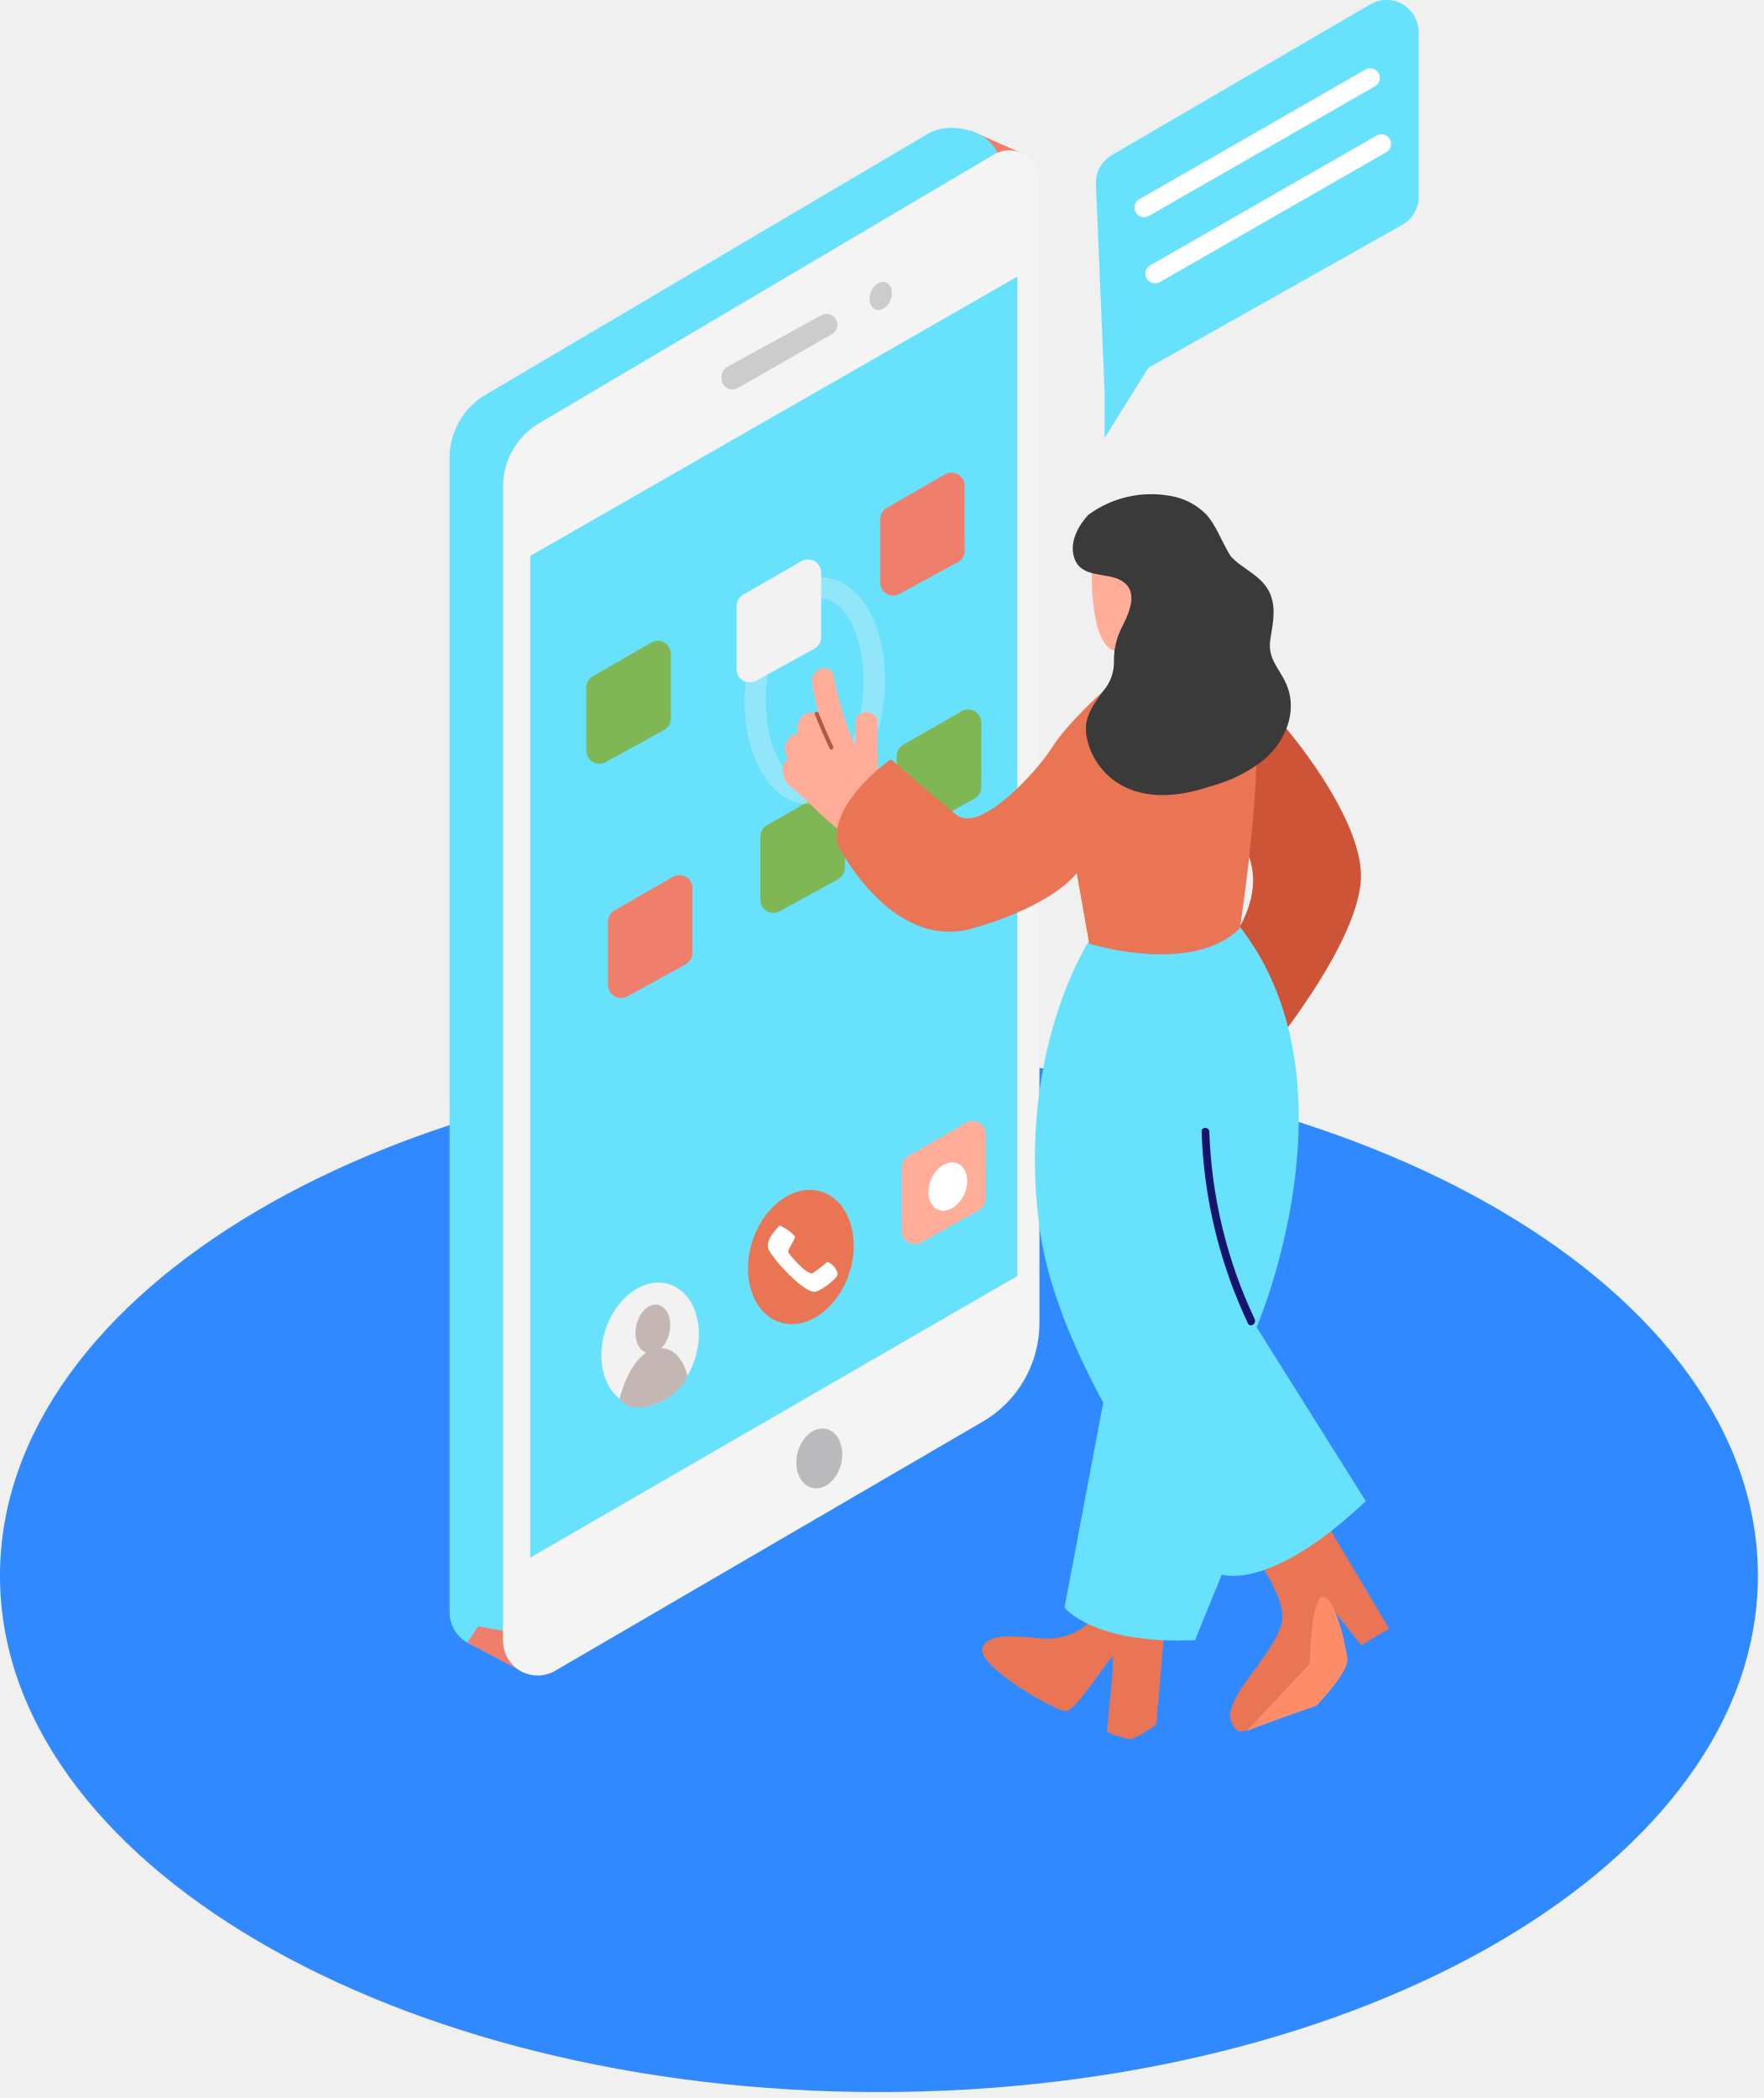
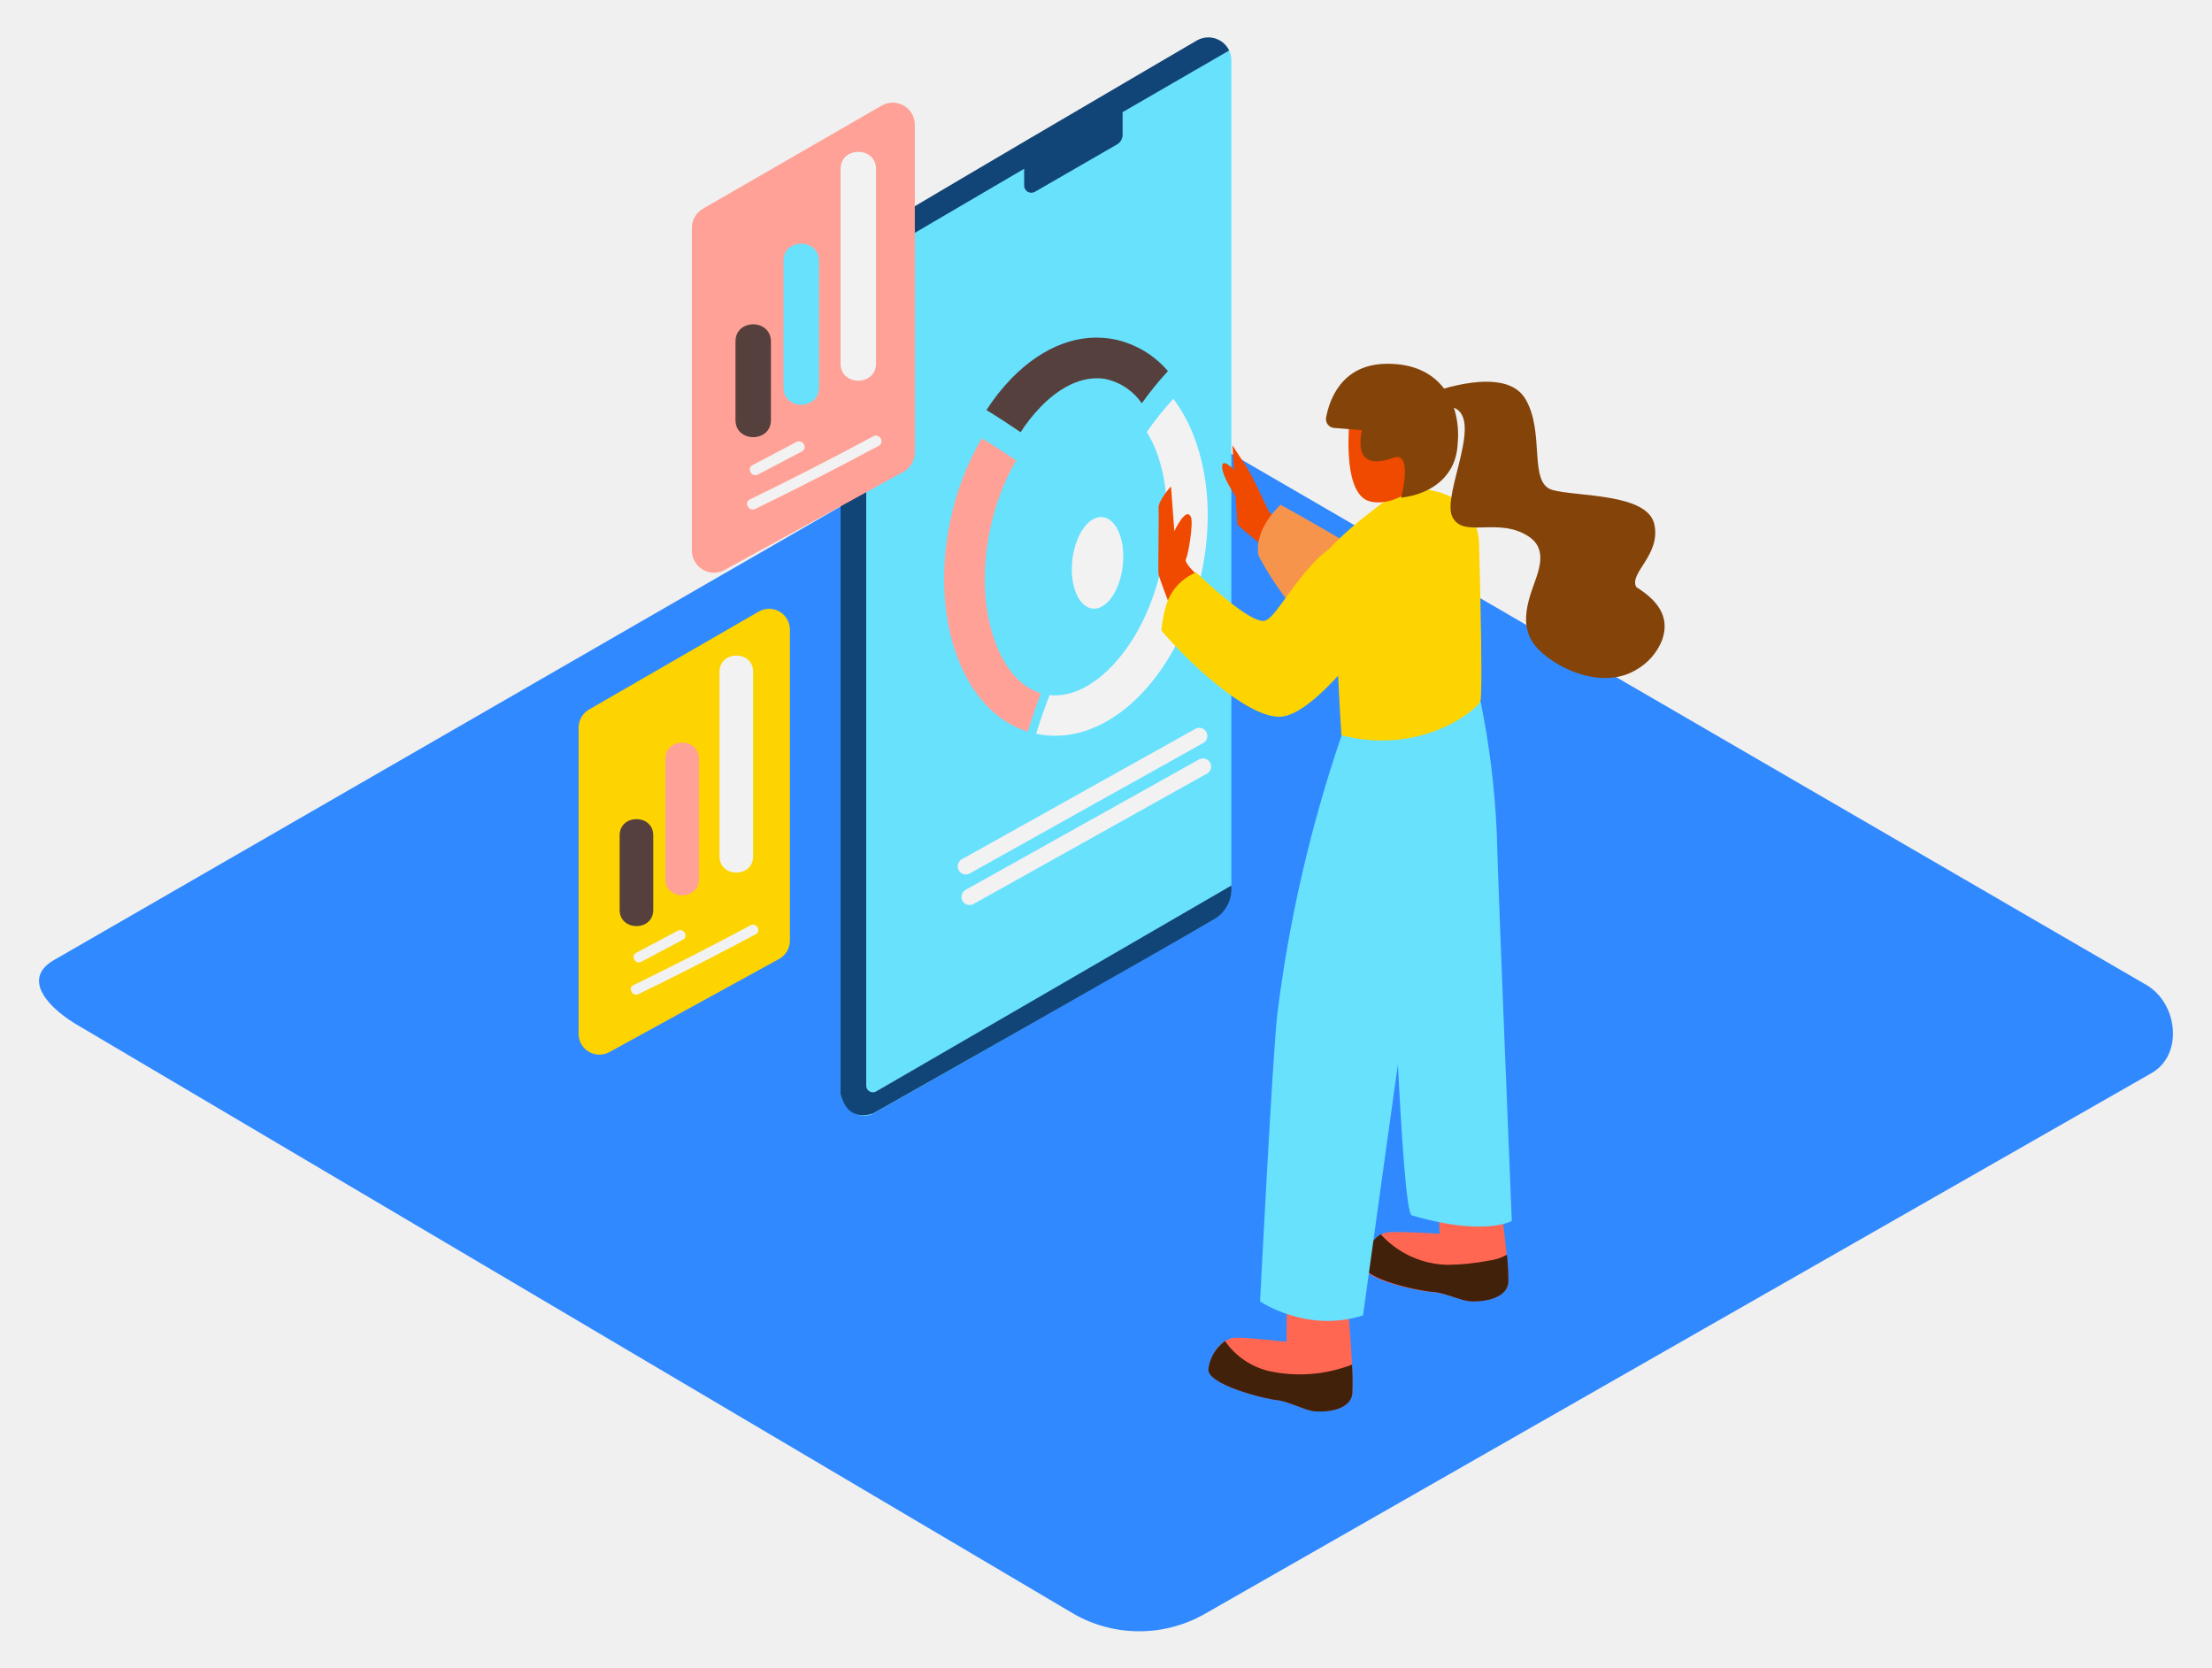
- <svg xmlns="http://www.w3.org/2000/svg" width="232" height="276" viewBox="0 0 232 276" fill="none">
-   <path d="M115.629 275.219C179.489 275.219 231.258 244.808 231.258 207.295C231.258 169.782 179.489 139.371 115.629 139.371C51.769 139.371 0 169.782 0 207.295C0 244.808 51.769 275.219 115.629 275.219Z" fill="#3189FF" />
-   <path d="M127.677 17.175L134.447 20.17L127.941 23.032L126.378 19.662" fill="#EF7F6C" />
-   <path d="M65.995 216.055L122.236 183.28C124.493 181.964 126.367 180.082 127.672 177.819C128.977 175.556 129.668 172.992 129.676 170.38L131.493 21.509C131.493 17.602 125.403 15.612 122.064 17.602L63.884 51.929C62.44 52.781 61.244 53.995 60.413 55.452C59.581 56.907 59.144 58.555 59.144 60.232V212.126C59.146 212.927 59.358 213.713 59.761 214.405C60.163 215.098 60.74 215.672 61.435 216.07C62.129 216.468 62.916 216.677 63.717 216.674C64.518 216.671 65.303 216.457 65.995 216.055Z" fill="#68E1FD" />
-   <path d="M61.489 216.105L68.847 219.993L67.995 214.867L62.889 213.943" fill="#EF7F6C" />
-   <path d="M73.049 219.79L129.291 187.015C131.557 185.696 133.437 183.806 134.744 181.534C136.051 179.261 136.74 176.686 136.741 174.064V23.773C136.742 23.07 136.557 22.379 136.205 21.77C135.853 21.162 135.345 20.657 134.735 20.309C134.124 19.96 133.432 19.78 132.729 19.785C132.026 19.791 131.337 19.983 130.732 20.342L70.918 55.684C69.474 56.537 68.278 57.751 67.447 59.207C66.615 60.663 66.178 62.311 66.178 63.987V215.851C66.176 216.656 66.387 217.447 66.789 218.143C67.192 218.84 67.771 219.418 68.469 219.818C69.167 220.218 69.959 220.426 70.763 220.421C71.568 220.416 72.356 220.198 73.049 219.79Z" fill="#F4F4F4" />
-   <path d="M69.761 73.132L133.838 36.389V167.862L69.761 204.91V73.132Z" fill="#68E1FD" />
-   <path d="M110.658 192.549C111.17 190.407 110.299 188.362 108.712 187.984C107.125 187.605 105.424 189.035 104.913 191.177C104.401 193.32 105.272 195.364 106.859 195.743C108.446 196.122 110.147 194.692 110.658 192.549Z" fill="#BABABC" />
-   <path d="M110.168 42.713C110.167 42.964 110.1 43.211 109.974 43.429C109.847 43.646 109.666 43.826 109.447 43.951L97.064 51.056C96.847 51.18 96.601 51.245 96.351 51.245C96.1 51.244 95.854 51.178 95.638 51.053C95.421 50.927 95.241 50.747 95.115 50.531C94.99 50.314 94.924 50.068 94.923 49.818V49.513C94.924 49.258 94.993 49.008 95.123 48.788C95.254 48.569 95.44 48.388 95.664 48.265L108.047 41.474C108.264 41.355 108.508 41.294 108.755 41.297C109.002 41.3 109.245 41.367 109.459 41.492C109.672 41.617 109.85 41.795 109.974 42.009C110.099 42.223 110.165 42.465 110.168 42.713Z" fill="#CCCCCC" />
-   <path d="M117.174 39.421C117.54 38.432 117.248 37.413 116.523 37.145C115.797 36.876 114.912 37.46 114.547 38.448C114.181 39.437 114.472 40.456 115.198 40.724C115.923 40.992 116.808 40.409 117.174 39.421Z" fill="#CCCCCC" />
-   <path d="M115.781 68.311V76.624C115.782 76.922 115.86 77.216 116.008 77.475C116.156 77.734 116.369 77.951 116.626 78.103C116.882 78.255 117.174 78.339 117.473 78.344C117.771 78.35 118.066 78.278 118.329 78.136L126.012 73.954C126.283 73.805 126.509 73.587 126.666 73.32C126.823 73.054 126.906 72.751 126.905 72.442V63.896C126.904 63.595 126.824 63.299 126.673 63.038C126.522 62.778 126.305 62.561 126.044 62.41C125.784 62.26 125.488 62.18 125.187 62.178C124.886 62.177 124.589 62.255 124.327 62.404L116.593 66.85C116.345 67.004 116.14 67.22 115.998 67.475C115.856 67.731 115.781 68.019 115.781 68.311V68.311Z" fill="#EF7F6C" />
-   <path d="M77.13 90.438V98.751C77.131 99.049 77.209 99.343 77.357 99.602C77.505 99.861 77.718 100.078 77.975 100.23C78.231 100.382 78.523 100.466 78.822 100.471C79.12 100.477 79.415 100.406 79.677 100.263L87.361 96.041C87.632 95.892 87.857 95.673 88.014 95.407C88.172 95.141 88.254 94.838 88.254 94.528V86.023C88.253 85.722 88.173 85.426 88.022 85.165C87.87 84.905 87.654 84.688 87.393 84.537C87.132 84.387 86.837 84.307 86.535 84.305C86.234 84.304 85.938 84.382 85.676 84.531L78.023 88.946C77.755 89.093 77.532 89.309 77.375 89.571C77.218 89.834 77.133 90.133 77.13 90.438V90.438Z" fill="#7EB753" />
-   <path d="M96.902 79.74V88.053C96.903 88.351 96.981 88.645 97.129 88.904C97.277 89.163 97.49 89.379 97.747 89.532C98.004 89.684 98.295 89.767 98.594 89.773C98.892 89.779 99.187 89.707 99.45 89.565L107.133 85.343C107.404 85.194 107.63 84.975 107.787 84.709C107.944 84.443 108.027 84.139 108.026 83.83V75.325C108.027 75.021 107.947 74.722 107.795 74.458C107.643 74.195 107.424 73.976 107.16 73.825C106.896 73.673 106.597 73.594 106.293 73.596C105.989 73.597 105.69 73.679 105.428 73.833L97.745 78.248C97.486 78.402 97.273 78.62 97.125 78.882C96.977 79.144 96.9 79.439 96.902 79.74V79.74Z" fill="#F2F2F2" />
-   <path d="M91.427 178.761C92.82 174.38 91.306 169.989 88.047 168.953C84.789 167.918 81.018 170.629 79.626 175.01C78.234 179.391 79.747 183.782 83.006 184.817C86.265 185.853 90.035 183.141 91.427 178.761Z" fill="#F2F2F2" />
-   <path d="M88.068 175.314C88.45 173.561 87.782 171.928 86.576 171.666C85.371 171.404 84.085 172.612 83.704 174.365C83.323 176.118 83.991 177.751 85.196 178.014C86.401 178.276 87.687 177.067 88.068 175.314Z" fill="#C4B7B3" />
-   <path d="M81.504 184.021C81.504 184.021 82.844 178.154 86.224 177.444C89.604 176.733 90.436 181.017 90.436 181.017C89.987 181.918 89.359 182.719 88.592 183.372C87.824 184.024 86.933 184.514 85.971 184.813C82.591 185.95 81.504 184.021 81.504 184.021Z" fill="#C4B7B3" />
-   <path d="M111.749 167.396C113.256 162.652 111.616 157.897 108.085 156.774C104.553 155.652 100.468 158.588 98.961 163.332C97.453 168.076 99.094 172.832 102.625 173.954C106.156 175.076 110.241 172.14 111.749 167.396Z" fill="#EA7554" />
-   <path d="M102.545 161.244C102.759 161.184 104.646 162.371 104.575 162.767C104.504 163.163 103.56 164.503 103.703 164.746C103.845 164.99 105.733 167.385 106.808 167.537C107.531 167.087 108.211 166.57 108.838 165.995C109.187 166.128 109.496 166.348 109.736 166.634C109.975 166.92 110.138 167.262 110.209 167.629C110.209 168.065 108.453 169.537 107.367 169.913C105.956 170.4 101.612 165.579 101.094 164.32C100.576 163.061 102.545 161.244 102.545 161.244Z" fill="white" />
-   <path d="M117.963 99.472V107.784C117.964 108.083 118.042 108.376 118.19 108.635C118.339 108.895 118.551 109.111 118.808 109.264C119.065 109.416 119.357 109.499 119.655 109.505C119.954 109.511 120.248 109.439 120.511 109.297L128.195 105.074C128.465 104.925 128.691 104.706 128.848 104.44C129.005 104.174 129.088 103.871 129.088 103.562V95.056C129.086 94.755 129.006 94.46 128.855 94.199C128.704 93.938 128.487 93.722 128.227 93.571C127.966 93.42 127.67 93.34 127.369 93.339C127.068 93.338 126.771 93.415 126.51 93.564L118.826 97.98C118.564 98.131 118.346 98.348 118.195 98.61C118.044 98.872 117.964 99.169 117.963 99.472V99.472Z" fill="#7EB753" />
-   <path d="M79.972 121.264V129.576C79.973 129.875 80.051 130.168 80.199 130.428C80.347 130.687 80.56 130.903 80.817 131.056C81.073 131.208 81.365 131.291 81.664 131.297C81.962 131.303 82.257 131.231 82.519 131.089L90.203 126.866C90.474 126.717 90.699 126.498 90.856 126.232C91.014 125.966 91.096 125.663 91.096 125.354V116.848C91.095 116.547 91.015 116.252 90.864 115.991C90.713 115.73 90.496 115.514 90.235 115.363C89.974 115.212 89.679 115.132 89.377 115.131C89.076 115.13 88.78 115.207 88.518 115.356L80.835 119.772C80.573 119.923 80.355 120.14 80.204 120.402C80.052 120.664 79.972 120.961 79.972 121.264V121.264Z" fill="#EF7F6C" />
-   <path d="M100.028 110.058V118.371C100.029 118.669 100.107 118.963 100.255 119.222C100.403 119.481 100.616 119.698 100.873 119.85C101.13 120.002 101.422 120.086 101.72 120.091C102.019 120.097 102.313 120.025 102.576 119.883L110.259 115.661C110.53 115.512 110.756 115.293 110.913 115.027C111.07 114.761 111.153 114.457 111.153 114.148V105.643C111.151 105.342 111.071 105.046 110.92 104.785C110.769 104.525 110.552 104.308 110.291 104.157C110.031 104.007 109.735 103.927 109.434 103.925C109.133 103.924 108.836 104.002 108.575 104.151L100.891 108.566C100.629 108.717 100.411 108.935 100.26 109.197C100.109 109.458 100.029 109.756 100.028 110.058V110.058Z" fill="#7EB753" />
-   <path d="M118.623 153.642V161.955C118.624 162.254 118.702 162.547 118.85 162.806C118.998 163.065 119.211 163.282 119.468 163.434C119.724 163.586 120.016 163.67 120.315 163.675C120.613 163.681 120.908 163.61 121.171 163.467L128.773 159.214C129.044 159.065 129.269 158.847 129.426 158.58C129.584 158.314 129.666 158.011 129.666 157.702V149.196C129.665 148.895 129.585 148.6 129.434 148.339C129.282 148.078 129.066 147.862 128.805 147.711C128.544 147.56 128.249 147.48 127.948 147.479C127.646 147.478 127.35 147.556 127.088 147.704L119.445 152.109C119.185 152.269 118.971 152.495 118.827 152.765C118.682 153.034 118.612 153.337 118.623 153.642V153.642Z" fill="#FFAC99" />
-   <path d="M126.889 157.038C127.609 155.364 127.207 153.584 125.991 153.061C124.776 152.539 123.207 153.472 122.488 155.145C121.768 156.819 122.17 158.599 123.385 159.122C124.6 159.645 126.169 158.712 126.889 157.038Z" fill="white" />
-   <path d="M184.334 29.66C185.02 29.308 185.597 28.774 186.001 28.118C186.406 27.461 186.622 26.706 186.628 25.935V4.224C186.627 3.481 186.43 2.752 186.057 2.109C185.684 1.467 185.149 0.934 184.505 0.563C183.862 0.193 183.132 -0.001 182.389 5.05932e-06C181.646 0.001 180.917 0.198 180.274 0.57L146.272 20.403C145.618 20.784 145.078 21.333 144.708 21.994C144.339 22.654 144.153 23.402 144.171 24.159L145.318 51.624L184.334 29.66Z" fill="#68E1FD" />
-   <path d="M145.318 51.624V57.603L153.417 44.621" fill="#68E1FD" />
-   <path d="M151.103 28.432L180.893 11.349C181.184 11.18 181.395 10.902 181.481 10.576C181.567 10.251 181.52 9.904 181.35 9.614C181.266 9.47 181.155 9.344 181.022 9.243C180.889 9.142 180.738 9.068 180.577 9.026C180.251 8.94 179.905 8.987 179.614 9.157L149.814 26.25C149.542 26.429 149.349 26.706 149.275 27.023C149.202 27.34 149.253 27.674 149.419 27.955C149.585 28.235 149.852 28.441 150.166 28.53C150.479 28.619 150.815 28.584 151.103 28.432V28.432Z" fill="white" />
-   <path d="M152.585 37.11L182.375 20.027C182.666 19.858 182.877 19.58 182.963 19.254C183.049 18.929 183.002 18.583 182.832 18.292C182.662 18.001 182.384 17.79 182.059 17.704C181.733 17.618 181.387 17.666 181.096 17.835L151.296 34.918C151.005 35.087 150.794 35.365 150.708 35.691C150.622 36.016 150.67 36.362 150.839 36.653C151.009 36.944 151.287 37.155 151.612 37.241C151.938 37.327 152.284 37.28 152.575 37.11H152.585Z" fill="white" />
-   <path d="M169.038 95.625C169.038 95.625 178.691 106.79 179.036 114.849C179.381 122.908 167.962 137.057 167.962 137.057L160.583 125.415C160.583 125.415 170.185 115.488 160.583 107.845C160.583 107.845 157.295 94.955 169.038 95.665" fill="#CE5438" />
-   <path d="M165.374 205.082C165.374 205.082 169.008 210.157 168.703 213.06C168.399 215.963 163.78 220.967 162.725 223.068C161.669 225.169 161.395 226.113 162.725 227.625C164.054 229.138 175.372 219.292 175.636 217.709C175.9 216.126 174.052 210.076 174.052 210.076L179.076 216.43L182.741 214.268L174.976 201.195" fill="#EA7554" />
-   <path d="M163.933 227.798C164.237 227.494 173.2 224.388 173.2 224.388C173.2 224.388 177.412 220.003 177.26 218.298C177.107 216.592 175.595 209.985 174.022 210.056C172.448 210.127 172.276 218.907 172.276 218.907L163.933 227.798Z" fill="#FD8C68" />
-   <path d="M153.265 213.436L152.118 226.854C152.118 226.854 149.215 228.975 148.505 228.793C147.794 228.61 145.663 228.052 145.642 227.717C145.622 227.382 146.657 218.237 146.373 217.993C146.089 217.75 141.633 224.976 140.283 225.098C138.933 225.22 128.255 219.059 129.27 216.714C130.285 214.37 135.431 215.598 137.969 215.577C140.506 215.557 144.059 214.106 145.906 209.751" fill="#EA7554" />
-   <path d="M146.536 177.089L140.04 211.477C140.04 211.477 143.785 216.379 157.203 215.76L167.181 191.4" fill="#68E1FD" />
-   <path d="M143.663 123.121C143.663 123.121 133.655 137.727 136.731 161.376C139.461 182.336 160.39 207.051 160.39 207.051C160.39 207.051 166.653 209.812 179.675 197.48L165.313 174.602C165.313 174.602 179.33 142.122 162.786 121.507" fill="#68E1FD" />
-   <g opacity="0.55">
-     <path opacity="0.55" d="M105.905 105.765C100.83 105.328 97.338 98.446 98.039 90.103C98.739 81.76 103.307 75.548 108.473 75.984C113.639 76.421 117.04 83.303 116.339 91.646C115.639 99.989 111.021 106.201 105.905 105.765ZM108.189 78.755C104.748 78.461 101.368 83.769 100.82 90.337C100.272 96.904 102.698 102.699 106.149 102.994C109.6 103.288 112.97 97.98 113.518 91.412C114.066 84.845 111.63 79.029 108.189 78.755Z" fill="#F2F2F2" />
-   </g>
-   <path d="M115.446 95.097C115.446 93.219 112.563 93.219 112.523 95.097C112.523 96.112 112.523 97.066 112.523 98.051C112.411 97.837 112.3 97.624 112.198 97.411C111.056 94.693 110.202 91.863 109.65 88.966C109.285 87.089 106.605 87.951 106.839 89.738C107.033 91.158 107.332 92.563 107.732 93.94L107.448 93.818C107.198 93.736 106.934 93.707 106.673 93.731C106.411 93.755 106.157 93.833 105.927 93.96C105.696 94.087 105.495 94.259 105.334 94.467C105.173 94.675 105.056 94.913 104.992 95.168C104.849 95.614 104.825 96.09 104.921 96.548H104.697C104.382 96.656 104.097 96.835 103.865 97.074C103.633 97.312 103.46 97.602 103.361 97.919C103.262 98.237 103.24 98.573 103.295 98.901C103.351 99.229 103.484 99.54 103.682 99.806C103.32 100.093 103.071 100.5 102.982 100.953C102.922 101.472 103.007 101.997 103.227 102.47C103.448 102.943 103.795 103.346 104.23 103.633C105.245 104.465 106.331 105.551 107.275 106.455C108.483 107.632 109.843 108.789 110.98 109.733C112.117 110.677 113.964 107.571 114.025 106.526C114.233 106.592 114.454 106.607 114.668 106.569C114.883 106.531 115.085 106.441 115.257 106.307C115.429 106.173 115.566 105.999 115.655 105.8C115.745 105.601 115.785 105.383 115.771 105.166C115.48 101.823 115.372 98.467 115.446 95.097Z" fill="#FFAC99" />
-   <path d="M109.61 98.213C108.933 96.778 108.297 95.317 107.702 93.828C107.58 93.514 107.062 93.656 107.194 93.97C107.79 95.5 108.443 97.002 109.153 98.477C109.295 98.792 109.752 98.517 109.61 98.213Z" fill="#AF594A" />
-   <path d="M145.186 90.874C145.186 90.874 140.303 95.269 138.416 98.314C136.528 101.359 128.956 109.723 125.84 107.206C122.724 104.689 117.202 99.888 117.202 99.888C117.202 99.888 109.316 105.308 110.097 110.951C110.097 110.951 117.101 125.263 128.012 122.116C138.923 118.97 141.643 114.839 141.643 114.839L143.288 124.146C143.288 124.146 156.828 128.389 163.111 122.116C163.111 122.116 167.231 95.391 164.197 91.402" fill="#EA7554" />
-   <path d="M143.673 74.685C143.572 74.99 143.338 84.693 146.637 85.617C149.936 86.54 155.539 84.236 156.99 81.161C158.442 78.085 156.371 68.301 151.164 67.733C145.957 67.164 144.607 71.853 143.673 74.685Z" fill="#FFAC99" />
-   <path d="M169.211 89.981C168.277 87.85 166.744 86.703 167.11 84.175C167.394 82.237 167.881 80.329 167.201 78.4C166.521 76.472 164.826 75.497 163.222 74.34C162.758 73.999 162.323 73.618 161.923 73.203L161.578 72.625C160.624 71.001 159.934 69.042 158.655 67.641C157.378 66.367 155.735 65.526 153.955 65.236C152.096 64.898 150.188 64.941 148.346 65.361C146.503 65.782 144.765 66.571 143.237 67.682C143.237 67.682 140.405 70.402 141.298 73.315C142.191 76.228 145.724 75.162 147.682 76.482C149.855 77.954 148.474 80.745 147.561 82.572C146.862 83.94 146.513 85.461 146.546 86.997C146.574 88.429 146.071 89.821 145.135 90.905C144.12 92.326 142.942 93.808 142.861 95.635C142.699 99.228 146.505 106.8 157.396 103.988C158.096 103.806 158.827 103.592 159.558 103.349C161.883 102.709 164.063 101.631 165.983 100.172C169.038 97.787 170.814 93.645 169.211 89.981Z" fill="#3A3A3A" />
-   <path d="M145.196 184.173C145.196 184.173 156.655 204.006 160.421 207.031L157.223 215.76C157.223 215.76 143.897 197.084 145.196 184.173Z" fill="#68E1FD" />
-   <path d="M165.069 173.556C161.41 165.831 159.375 157.436 159.091 148.892C159.091 148.212 158.005 148.212 158.076 148.892C158.361 157.618 160.434 166.192 164.166 174.084C164.45 174.703 165.313 174.165 165.069 173.556Z" fill="#15156D" />
+ <svg xmlns="http://www.w3.org/2000/svg" width="406" height="306" viewBox="0 0 406 306" fill="none">
+   <path d="M197.194 296.257L14.778 188.454C8.973 185.186 3.989 179.837 9.653 176.345L192.728 70.785C195.479 69.08 199.65 67.963 202.442 69.587L393.932 180.75C399.737 184.12 400.783 193.539 394.947 196.919L221.27 296.115C217.616 298.232 213.474 299.359 209.251 299.384C205.028 299.409 200.873 298.331 197.194 296.257Z" fill="#3189FF" />
+   <path d="M144.983 172.65C144.983 172.65 145.744 174.488 143.003 175.99C140.263 177.492 93.624 209.84 93.624 209.84L82.063 203.161L138.72 171.402L144.983 172.65Z" fill="url(#paint0_linear)" />
+   <path d="M226.01 157.71C226.01 157.71 226.457 170.022 222.366 173.645C218.276 177.269 139.197 232.698 139.197 232.698L114.695 217.96L226.01 157.71Z" fill="url(#paint1_linear)" />
+   <path d="M276.862 235.215L219.555 285.153C219.687 286.777 181.309 262.052 181.309 262.052L253.374 226.527" fill="url(#paint2_linear)" />
+   <path d="M219.727 7.49C204.929 16.259 168.297 37.94 157.345 44.304C156.41 44.844 155.635 45.623 155.1 46.561C154.565 47.499 154.289 48.563 154.3 49.643V200.025C154.077 203.07 157.548 205.932 160.39 204.318L221.95 169.24C224.427 167.819 226.01 165.819 226.01 162.967V11.073C226.011 10.338 225.816 9.616 225.448 8.981C225.079 8.345 224.548 7.819 223.91 7.455C223.272 7.091 222.549 6.902 221.814 6.908C221.079 6.915 220.359 7.115 219.727 7.49V7.49Z" fill="#68E1FD" />
+   <path d="M225.604 9.266L206.045 20.583V24.765C206.041 25.117 205.945 25.463 205.767 25.767C205.589 26.072 205.335 26.324 205.03 26.501L190.008 35.169C189.806 35.298 189.573 35.37 189.333 35.376C189.094 35.383 188.857 35.324 188.648 35.206C188.439 35.088 188.267 34.915 188.149 34.707C188.031 34.498 187.972 34.261 187.978 34.022V30.977L159.873 47.44C159.604 47.598 159.381 47.823 159.226 48.094C159.071 48.364 158.989 48.671 158.99 48.983V199.294C158.996 199.505 159.058 199.71 159.167 199.889C159.277 200.069 159.431 200.217 159.615 200.319C159.799 200.422 160.007 200.474 160.217 200.473C160.428 200.471 160.634 200.415 160.817 200.309L226.01 162.521C226.12 163.687 225.91 164.861 225.404 165.918C224.898 166.974 224.115 167.873 223.138 168.519C219.758 170.671 160.37 204.278 160.37 204.278C160.37 204.278 155.671 206.399 154.28 200.796V49.561C154.278 48.584 154.508 47.619 154.951 46.748C155.393 45.876 156.037 45.122 156.828 44.547C159.548 42.568 219.707 7.408 219.707 7.408C220.212 7.127 220.77 6.951 221.346 6.892C221.922 6.833 222.504 6.893 223.056 7.066C223.608 7.24 224.119 7.525 224.557 7.903C224.995 8.281 225.351 8.745 225.604 9.266V9.266Z" fill="#124577" />
+   <path d="M191.023 74.652C194.352 71.232 197.945 69.425 201.305 69.425C201.939 69.424 202.572 69.488 203.193 69.618C205.785 70.25 208.054 71.814 209.567 74.013C211.046 71.948 212.65 69.975 214.368 68.105C211.872 65.181 208.49 63.15 204.736 62.32C198.26 60.95 191.49 63.477 185.674 69.425C183.944 71.212 182.397 73.167 181.056 75.261C183.187 76.55 185.258 77.92 187.328 79.321C188.402 77.646 189.64 76.082 191.023 74.652V74.652Z" fill="#56403D" />
+   <path d="M191.053 127.249C187.491 126.184 184.537 122.895 182.68 117.901C180.487 111.994 180.152 104.605 181.736 97.104C182.644 92.676 184.251 88.421 186.496 84.498C184.466 83.127 182.345 81.747 180.213 80.438C177.478 85.125 175.524 90.226 174.428 95.541C172.55 104.412 172.997 113.263 175.676 120.479C178.356 127.696 182.893 132.456 188.617 134.273C189.369 131.929 190.15 129.564 191.053 127.249Z" fill="#FFA197" />
+   <path d="M219.24 80.377C218.306 77.803 216.996 75.381 215.353 73.191C213.604 75.117 211.976 77.151 210.481 79.281C211.196 80.45 211.801 81.683 212.287 82.965C214.48 88.872 214.815 96.261 213.231 103.762C211.648 111.263 208.349 117.881 203.944 122.398C200.28 126.163 196.301 127.97 192.647 127.564C191.713 129.909 190.921 132.304 190.17 134.669H190.221C191.362 134.911 192.526 135.034 193.692 135.035C199.072 135.035 204.502 132.456 209.283 127.554C214.662 122.042 218.651 114.125 220.529 105.224C222.407 96.322 221.97 87.593 219.24 80.377Z" fill="#F2F2F2" />
+   <path d="M206.081 103.815C206.597 99.18 204.942 95.191 202.384 94.907C199.827 94.622 197.336 98.149 196.82 102.784C196.304 107.42 197.959 111.408 200.516 111.693C203.074 111.977 205.565 108.45 206.081 103.815Z" fill="#F2F2F2" />
+   <path d="M220.174 139.328L177.138 163.363C176.823 163.57 176.598 163.889 176.508 164.255C176.419 164.622 176.471 165.008 176.655 165.337C176.839 165.667 177.141 165.914 177.499 166.03C177.858 166.146 178.248 166.121 178.589 165.962L221.625 141.926C221.94 141.719 222.165 141.4 222.255 141.034C222.344 140.668 222.292 140.281 222.108 139.952C221.924 139.623 221.622 139.376 221.264 139.26C220.905 139.144 220.515 139.168 220.174 139.328Z" fill="#F2F2F2" />
+   <path d="M219.484 133.715L176.448 157.75C176.133 157.957 175.908 158.276 175.818 158.642C175.729 159.009 175.781 159.395 175.965 159.724C176.149 160.054 176.45 160.301 176.809 160.417C177.168 160.533 177.557 160.508 177.899 160.349L220.935 136.313C221.25 136.106 221.475 135.787 221.565 135.421C221.654 135.055 221.602 134.668 221.418 134.339C221.234 134.01 220.932 133.763 220.573 133.647C220.215 133.531 219.825 133.555 219.484 133.715V133.715Z" fill="#F2F2F2" />
+   <path d="M111.843 193.092L143.003 175.99C143.602 175.661 144.101 175.178 144.449 174.59C144.797 174.003 144.982 173.333 144.983 172.65V115.536C144.98 114.868 144.803 114.213 144.468 113.635C144.133 113.057 143.653 112.577 143.074 112.243C142.496 111.909 141.84 111.733 141.172 111.732C140.504 111.731 139.848 111.905 139.268 112.238L108.108 130.223C107.528 130.558 107.047 131.039 106.712 131.618C106.377 132.196 106.201 132.853 106.199 133.522V189.753C106.201 190.414 106.375 191.063 106.703 191.637C107.032 192.211 107.503 192.69 108.072 193.026C108.641 193.363 109.288 193.546 109.949 193.558C110.61 193.569 111.262 193.409 111.843 193.092V193.092Z" fill="#FDD400" />
+   <path d="M113.731 153.315V166.987C113.731 170.955 119.902 170.966 119.902 166.987V153.315C119.902 149.336 113.731 149.336 113.731 153.315Z" fill="#56403D" />
+   <path d="M122.125 139.277V161.343C122.125 165.312 128.296 165.322 128.296 161.343V139.277C128.296 135.309 122.125 135.298 122.125 139.277Z" fill="#FFA197" />
+   <path d="M132.062 123.291V157.162C132.062 161.13 138.233 161.14 138.233 157.162V123.291C138.243 119.322 132.062 119.312 132.062 123.291Z" fill="#F2F2F2" />
+   <path d="M124.388 170.813L116.755 174.873C115.669 175.442 116.634 177.086 117.71 176.518L125.342 172.458C126.428 171.889 125.474 170.255 124.388 170.813Z" fill="#F2F2F2" />
+   <path d="M137.766 169.808C130.668 173.618 123.498 177.282 116.258 180.801C115.162 181.339 116.116 182.973 117.212 182.445C124.453 178.92 131.622 175.256 138.72 171.453C139.796 170.874 138.842 169.24 137.766 169.808Z" fill="#F2F2F2" />
+   <path d="M132.965 104.625L165.821 86.588C166.45 86.24 166.975 85.729 167.343 85.111C167.71 84.492 167.906 83.786 167.911 83.067V22.826C167.9 22.125 167.706 21.439 167.351 20.835C166.995 20.231 166.489 19.73 165.882 19.379C165.275 19.029 164.588 18.841 163.887 18.835C163.186 18.829 162.495 19.005 161.882 19.345L129.017 38.305C128.405 38.658 127.895 39.166 127.539 39.776C127.183 40.387 126.993 41.08 126.987 41.786V101.093C126.995 101.791 127.182 102.475 127.532 103.079C127.881 103.683 128.38 104.187 128.981 104.543C129.582 104.898 130.264 105.092 130.962 105.106C131.66 105.121 132.35 104.955 132.965 104.625V104.625Z" fill="#FFA197" />
+   <path d="M134.995 62.665V77.088C134.995 81.28 141.501 81.28 141.501 77.088V62.665C141.471 58.473 134.995 58.473 134.995 62.665Z" fill="#56403D" />
+   <path d="M143.805 47.877V71.14C143.805 75.332 150.311 75.332 150.311 71.14V47.877C150.311 43.684 143.805 43.674 143.805 47.877Z" fill="#68E1FD" />
+   <path d="M154.28 31.007V66.725C154.28 70.917 160.786 70.917 160.786 66.725V31.007C160.806 26.825 154.28 26.815 154.28 31.007Z" fill="#F2F2F2" />
+   <path d="M146.16 81.128L138.111 85.36C136.974 85.959 137.979 87.685 139.126 87.086L147.175 82.853C148.352 82.254 147.337 80.529 146.16 81.128Z" fill="#F2F2F2" />
+   <path d="M160.299 80.072C152.815 84.085 145.253 87.952 137.614 91.674C136.457 92.242 137.472 93.968 138.629 93.399C146.268 89.684 153.83 85.817 161.314 81.798C162.4 81.189 161.436 79.463 160.299 80.072Z" fill="#F2F2F2" />
+   <path d="M274.05 212.601C274.588 213.88 276.994 231.652 276.841 235.134C276.689 238.615 271.421 238.95 269.807 238.818C268.193 238.686 265.027 237.215 263.017 237.143C261.007 237.072 249.903 234.971 250.218 232.068C250.532 229.166 252.461 226.293 254.958 226.141C257.455 225.989 264.235 226.425 264.235 226.425L263.555 210.317" fill="#FF6753" />
+   <path d="M271.746 128.701C273.378 136.696 274.376 144.807 274.73 152.959C274.903 161.374 277.481 224.07 277.481 224.07C277.481 224.07 272.619 227.004 259.129 223.055C257.171 222.487 255.344 164.804 255.344 164.804L257.079 136.587" fill="#68E1FD" />
+   <path d="M253.415 226.516C254.971 228.241 256.863 229.628 258.975 230.594C261.087 231.559 263.375 232.082 265.697 232.129C268.218 232.102 270.732 231.848 273.208 231.368C274.397 231.234 275.546 230.862 276.587 230.272C276.77 231.907 276.861 233.55 276.862 235.195C276.679 238.676 271.421 238.971 269.757 238.828C268.092 238.686 264.986 237.194 262.987 237.103C260.987 237.012 249.893 234.839 250.228 231.906C250.321 230.826 250.656 229.781 251.207 228.848C251.759 227.915 252.514 227.118 253.415 226.516V226.516Z" fill="#42210B" />
+   <path d="M226.781 91.085C226.781 91.085 224.315 87.451 224.315 85.665C224.315 83.879 226.487 86.223 226.487 86.223L226.203 81.727C226.203 81.727 227.878 84.345 228.73 85.574C229.583 86.802 232.303 92.618 232.79 93.694C233.277 94.769 237.672 97.54 237.672 97.54C237.672 97.54 236.404 101.671 235.064 101.956C233.724 102.24 227.137 96.302 227.137 96.302L226.781 91.085Z" fill="#F04900" />
+   <path d="M235.033 92.638C235.033 92.638 230.131 96.982 230.973 101.915C230.973 101.915 237.145 114.176 243.813 116.196C250.482 118.216 254.288 105.082 252.461 103.153C250.634 101.225 235.033 92.638 235.033 92.638Z" fill="#F7944B" />
+   <path d="M219.555 105.356C219.555 105.356 217.271 103.255 217.667 102.615C218.063 101.976 219.078 96.089 218.59 94.912C217.728 92.811 215.545 97.48 215.545 97.48L214.926 89.268C214.926 89.268 212.531 91.867 212.642 93.328C212.754 94.79 212.521 104.625 212.642 105.356C212.764 106.087 214.815 111.385 214.815 111.385" fill="#F04900" />
+   <path d="M246.584 233.002C247.061 234.302 248.563 252.176 248.228 255.647C247.893 259.118 242.626 259.179 241.022 258.966C239.418 258.753 236.333 257.119 234.333 256.936C232.333 256.753 221.351 254.104 221.808 251.181C222.265 248.258 224.335 245.527 226.883 245.507C229.431 245.487 236.13 246.258 236.13 246.258L236.272 230.14" fill="#FF6753" />
+   <path d="M246.239 134.984C240.59 151.516 236.645 168.582 234.465 185.916C233.623 192.737 231.278 238.839 231.278 238.839C231.278 238.839 239.834 244.736 250.177 241.407C250.177 241.407 257.932 185.196 258.206 184.089C262.185 168.134 262.54 158.217 263.494 134.091" fill="#68E1FD" />
+   <path d="M245.214 117.475C244.757 110.806 242.341 107.325 243.874 100.829C248.675 95.602 257.729 89.288 258.693 89.055L263.768 90.243C265.914 90.74 267.835 91.936 269.229 93.642C270.623 95.349 271.412 97.469 271.472 99.672C271.746 110.015 272.132 127.29 271.716 128.67C271.299 130.051 261.16 138.739 246.209 134.953C245.813 129.158 245.63 123.311 245.214 117.475Z" fill="#FDD400" />
+   <path d="M247.883 75.221C247.883 75.221 245.772 90.73 251.517 92.039C257.262 93.348 263.514 86.548 263.809 83.371C264.103 80.194 255.496 69.628 247.883 75.221Z" fill="#F04900" />
+   <path d="M244.869 78.54C244.644 78.523 244.425 78.46 244.226 78.353C244.027 78.247 243.853 78.1 243.714 77.922C243.575 77.744 243.475 77.539 243.421 77.321C243.366 77.102 243.358 76.874 243.397 76.652C243.986 73.434 246.188 66.918 254.369 66.766C260.622 66.654 264.519 69.425 266.397 73.617L266.509 73.861L266.975 75.221C267.561 77.243 267.754 79.358 267.544 81.453C267.28 87.35 262.824 90.659 257.16 91.339C257.16 91.339 259.475 82.63 255.709 84.021C251.943 85.411 248.777 84.965 249.964 78.946L244.869 78.54Z" fill="#844308" />
+   <path d="M260.297 74.419L259.749 75.017C259.749 75.017 259.738 74.683 260.297 74.419Z" fill="#844308" />
+   <path d="M262.357 72.155C263.464 71.82 276.242 67.019 279.947 73.17C283.652 79.321 280.444 88.669 284.951 89.928C289.458 91.186 302.46 90.476 303.658 96.282C304.825 101.905 298.938 105.163 300.328 107.741C303.871 109.974 306.672 112.928 305.079 117.445C304.154 119.797 302.438 121.753 300.227 122.976C294.868 126.143 287.59 123.707 283.175 119.931C279.308 116.653 279.653 112.826 281.145 108.37C282.302 105.001 284.302 100.9 280.536 98.434C274.933 94.759 268.427 98.961 266.529 94.759C264.631 90.557 272.832 75.951 266.224 74.652C262.57 73.931 260.987 74.135 260.287 74.449L262.357 72.155Z" fill="#844308" />
+   <path d="M214.053 111.04C214.463 109.694 215.17 108.458 216.122 107.423C217.075 106.388 218.248 105.581 219.555 105.062C224.406 109.66 230.354 114.653 232.303 113.872C235.165 112.725 240.88 99.388 249 98.718C257.12 98.048 256.897 109.284 256.897 109.284C256.897 109.284 242.686 131.157 235.033 131.533C228.842 131.837 217.586 120.967 213.17 115.719C213.295 114.132 213.591 112.563 214.053 111.04Z" fill="#FDD400" />
+   <path d="M221.798 251.191C221.932 250.182 222.272 249.212 222.795 248.339C223.319 247.466 224.016 246.71 224.843 246.116C226.752 248.874 229.61 250.832 232.871 251.617C237.971 252.741 243.29 252.331 248.157 250.44C248.278 252.18 248.301 253.925 248.228 255.667C247.893 259.139 242.626 259.199 241.022 258.986C239.418 258.773 236.333 257.139 234.333 256.956C232.333 256.774 221.341 254.114 221.798 251.191Z" fill="#42210B" />
+   <defs>
+     <linearGradient id="paint0_linear" x1="92.984" y1="203.263" x2="115.751" y2="187.388" gradientUnits="userSpaceOnUse">
+       <stop stop-color="#3189FF" />
+     </linearGradient>
+     <linearGradient id="paint1_linear" x1="13614.5" y1="17046.6" x2="21384.5" y2="8538.83" gradientUnits="userSpaceOnUse">
+       <stop stop-color="#3189FF" />
+     </linearGradient>
+     <linearGradient id="paint2_linear" x1="18404" y1="16300.6" x2="22852.9" y2="10960.7" gradientUnits="userSpaceOnUse">
+       <stop stop-color="#3189FF" />
+     </linearGradient>
+   </defs>
</svg>
